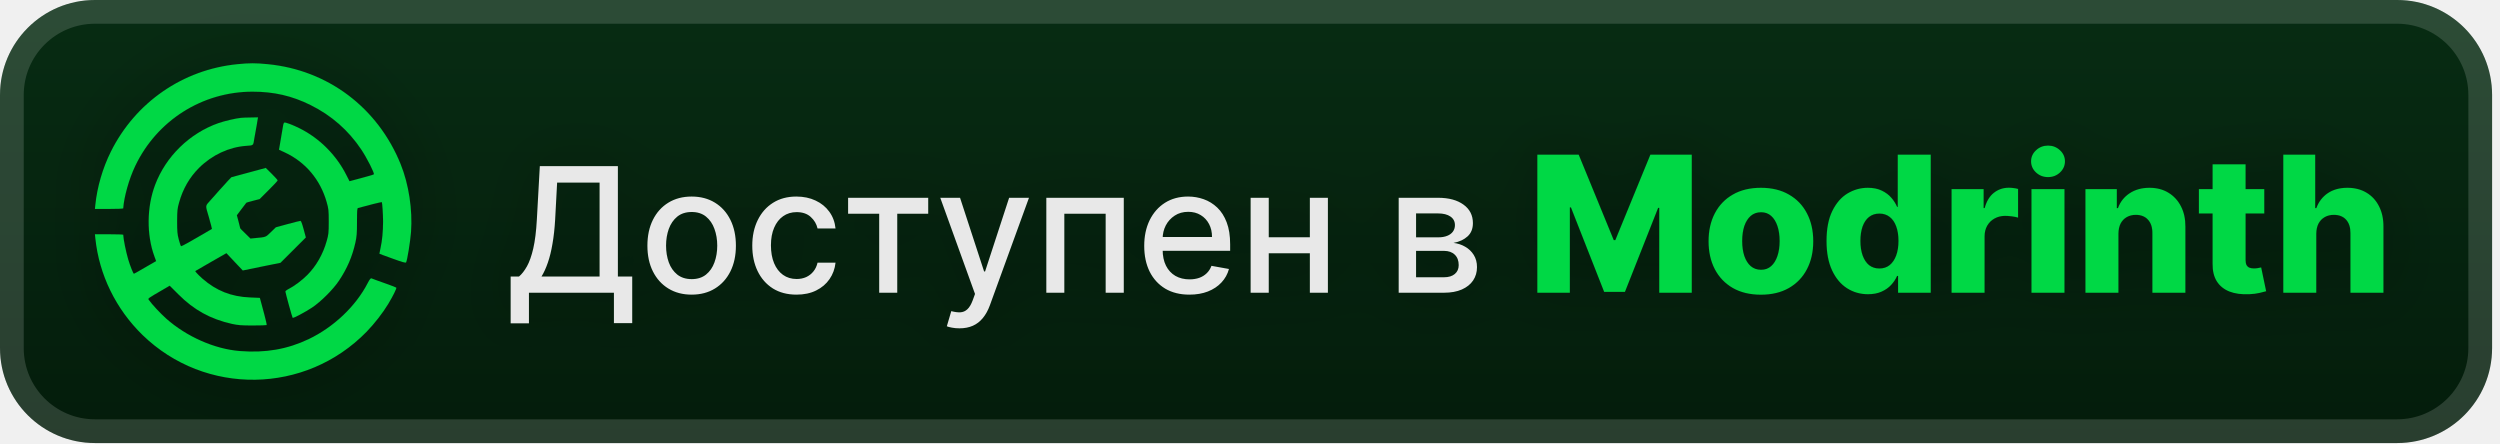
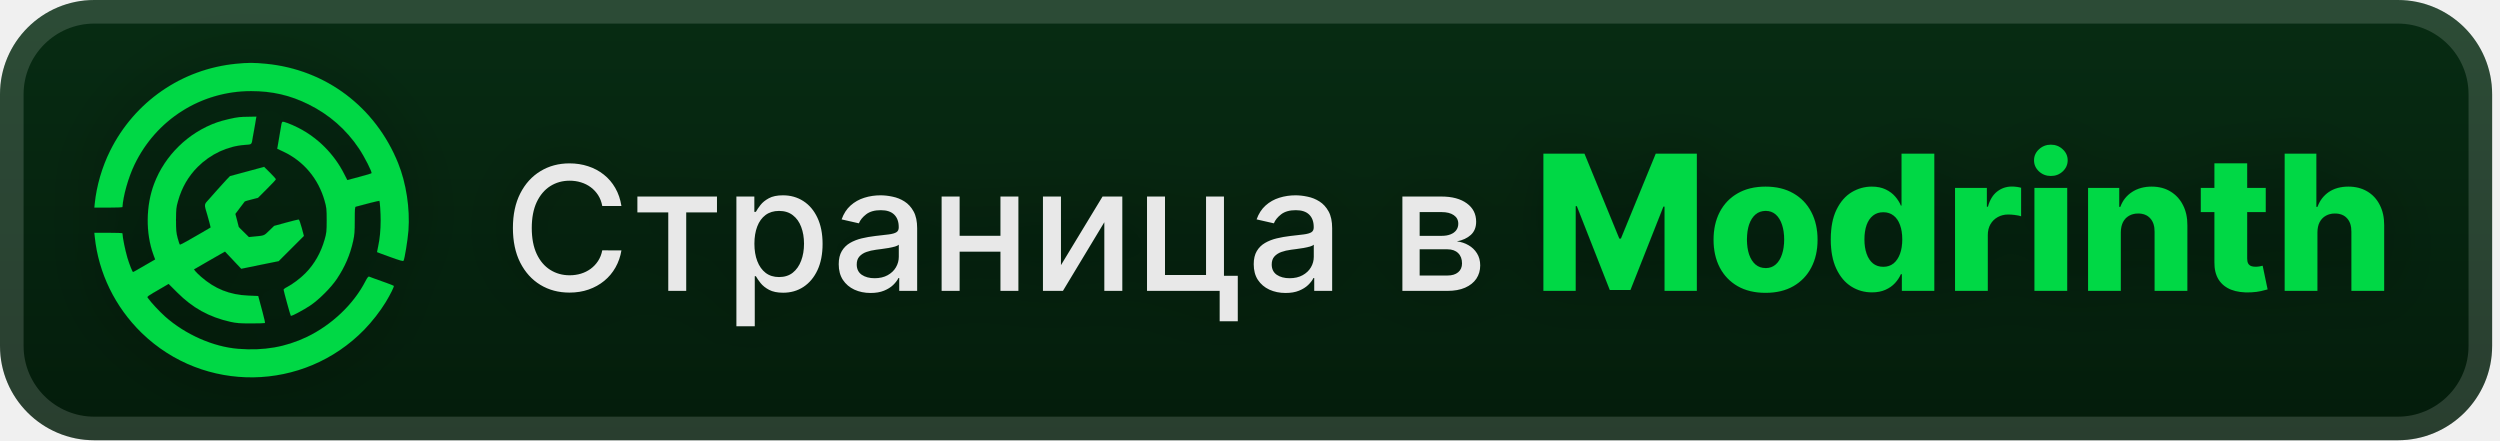
- <svg xmlns="http://www.w3.org/2000/svg" width="158" height="28" viewBox="0 0 158 28" fill="none">
+ <svg xmlns="http://www.w3.org/2000/svg" width="159" height="28" viewBox="0 0 159 28" fill="none">
  <g clip-path="url(#clip0_28_2660)">
-     <rect x="-0" width="157.5" height="28" rx="6" fill="url(#paint0_linear_28_2660)" />
+     <rect x="-0" width="158.5" height="28" rx="6" fill="url(#paint0_linear_28_2660)" />
    <g filter="url(#filter0_d_28_2660)">
      <path d="M15.005 4.057C11.554 4.399 8.559 6.469 7.007 9.585C6.49 10.622 6.142 11.815 6.026 12.946L6 13.204H6.891C7.382 13.204 7.783 13.19 7.787 13.168C7.836 12.443 8.157 11.303 8.545 10.489C9.923 7.604 12.789 5.793 15.963 5.793C17.31 5.793 18.451 6.055 19.619 6.634C20.948 7.293 22.013 8.227 22.829 9.443C23.19 9.981 23.689 10.965 23.627 11.018C23.605 11.04 23.248 11.147 22.838 11.254L22.089 11.454L21.893 11.072C21.26 9.808 20.203 8.748 18.955 8.121C18.505 7.894 18.041 7.72 17.97 7.747C17.939 7.756 17.898 7.862 17.885 7.983C17.867 8.098 17.818 8.405 17.769 8.664C17.724 8.922 17.675 9.207 17.662 9.296L17.631 9.46L18.01 9.638C19.312 10.244 20.252 11.366 20.649 12.781C20.765 13.19 20.778 13.284 20.778 14.005C20.778 14.726 20.765 14.819 20.649 15.229C20.413 16.066 19.994 16.805 19.419 17.383C19.089 17.717 18.603 18.078 18.251 18.26C18.13 18.318 18.037 18.394 18.037 18.425C18.041 18.501 18.465 20.058 18.496 20.085C18.536 20.125 19.289 19.725 19.731 19.431C20.284 19.061 21.05 18.296 21.42 17.744C21.938 16.969 22.259 16.226 22.459 15.336C22.544 14.944 22.562 14.744 22.562 14.018C22.562 13.297 22.57 13.159 22.628 13.146C23.172 12.99 24.113 12.759 24.131 12.772C24.162 12.808 24.211 13.551 24.211 14.005C24.211 14.619 24.153 15.22 24.055 15.652C24.011 15.857 23.975 16.03 23.979 16.035C23.984 16.044 24.358 16.177 24.808 16.342C25.433 16.569 25.638 16.627 25.665 16.582C25.736 16.462 25.927 15.287 25.977 14.659C26.079 13.257 25.834 11.646 25.321 10.377C23.877 6.803 20.72 4.426 16.922 4.057C16.16 3.981 15.758 3.981 15.005 4.057Z" fill="#00D845" />
      <path d="M15.228 7.449C14.902 7.48 14.176 7.653 13.806 7.782C11.982 8.423 10.48 9.888 9.802 11.69C9.276 13.084 9.258 14.833 9.758 16.199L9.869 16.502L9.459 16.738C8.639 17.214 8.492 17.299 8.46 17.299C8.42 17.299 8.224 16.805 8.099 16.386C7.957 15.888 7.805 15.167 7.787 14.837C7.783 14.82 7.382 14.806 6.891 14.806H6L6.026 15.06C6.263 17.361 7.324 19.533 9.013 21.176C12.976 25.021 19.303 24.928 23.168 20.967C23.676 20.441 24.18 19.796 24.537 19.208C24.844 18.697 25.081 18.216 25.045 18.18C25.027 18.162 24.813 18.078 24.568 17.989C24.323 17.9 23.993 17.78 23.832 17.726C23.672 17.668 23.511 17.606 23.476 17.593C23.427 17.575 23.364 17.651 23.239 17.891C22.49 19.351 21.09 20.677 19.508 21.434C18.157 22.075 16.784 22.315 15.157 22.186C13.565 22.061 11.791 21.278 10.502 20.134C10.137 19.809 9.606 19.239 9.406 18.955C9.339 18.857 9.303 18.883 10.337 18.282L10.725 18.055L11.274 18.603C12.254 19.587 13.306 20.165 14.653 20.468C15.05 20.553 15.241 20.57 15.972 20.57C16.441 20.57 16.837 20.557 16.851 20.544C16.869 20.53 16.797 20.219 16.699 19.854C16.601 19.489 16.498 19.11 16.472 19.008L16.423 18.826L15.794 18.799C14.608 18.75 13.668 18.376 12.785 17.602C12.638 17.472 12.473 17.312 12.424 17.25L12.335 17.134L13.32 16.564L14.309 15.999L15.344 17.094L16.534 16.849L17.724 16.609L19.329 15.007L19.187 14.481C19.098 14.147 19.026 13.96 18.991 13.96C18.955 13.96 18.594 14.05 18.184 14.161L17.435 14.366L17.123 14.668C16.784 14.998 16.833 14.984 16.097 15.051L15.83 15.078L15.509 14.762C15.331 14.593 15.183 14.441 15.183 14.432C15.183 14.419 15.134 14.232 15.076 14.009L14.969 13.604L15.259 13.217C15.42 12.999 15.558 12.821 15.567 12.812C15.571 12.803 15.763 12.745 15.995 12.688L16.409 12.581L16.976 12.015C17.292 11.704 17.546 11.428 17.546 11.401C17.546 11.374 17.377 11.188 17.172 10.983L16.797 10.613L15.714 10.907L14.626 11.201L14.403 11.432C14.283 11.561 14.029 11.837 13.846 12.046C13.663 12.251 13.431 12.514 13.333 12.625C12.954 13.053 12.968 12.923 13.204 13.733C13.315 14.13 13.405 14.463 13.396 14.468C13.373 14.486 12.45 15.024 11.88 15.345C11.666 15.465 11.474 15.563 11.447 15.563C11.425 15.563 11.358 15.376 11.3 15.149C11.207 14.797 11.193 14.637 11.193 13.983C11.198 13.293 11.207 13.186 11.323 12.781C11.563 11.926 11.978 11.21 12.575 10.613C13.396 9.794 14.475 9.291 15.571 9.216C16.035 9.18 15.999 9.216 16.075 8.73C16.102 8.557 16.142 8.339 16.164 8.241C16.186 8.143 16.213 7.983 16.227 7.885C16.244 7.787 16.267 7.64 16.28 7.56L16.307 7.417L15.848 7.426C15.594 7.426 15.313 7.44 15.228 7.449Z" fill="#00D845" />
    </g>
    <g filter="url(#filter1_d_28_2660)">
-       <path d="M32.273 20.434V17.477H32.8C32.98 17.326 33.148 17.111 33.304 16.832C33.46 16.553 33.593 16.177 33.703 15.703C33.812 15.229 33.888 14.621 33.929 13.879L34.117 10.5H39.05V17.477H39.956V20.422H38.8V18.5H33.429V20.434H32.273ZM34.222 17.477H37.894V11.539H35.21L35.085 13.879C35.052 14.444 34.996 14.952 34.917 15.402C34.842 15.853 34.744 16.251 34.624 16.598C34.507 16.941 34.373 17.234 34.222 17.477ZM43.712 18.621C43.15 18.621 42.659 18.492 42.24 18.234C41.821 17.977 41.495 17.616 41.263 17.152C41.031 16.689 40.916 16.147 40.916 15.527C40.916 14.905 41.031 14.361 41.263 13.895C41.495 13.428 41.821 13.066 42.24 12.809C42.659 12.551 43.15 12.422 43.712 12.422C44.275 12.422 44.766 12.551 45.185 12.809C45.604 13.066 45.93 13.428 46.162 13.895C46.393 14.361 46.509 14.905 46.509 15.527C46.509 16.147 46.393 16.689 46.162 17.152C45.93 17.616 45.604 17.977 45.185 18.234C44.766 18.492 44.275 18.621 43.712 18.621ZM43.716 17.641C44.081 17.641 44.383 17.544 44.623 17.352C44.862 17.159 45.039 16.902 45.154 16.582C45.271 16.262 45.33 15.909 45.33 15.523C45.33 15.141 45.271 14.789 45.154 14.469C45.039 14.146 44.862 13.887 44.623 13.691C44.383 13.496 44.081 13.398 43.716 13.398C43.349 13.398 43.044 13.496 42.802 13.691C42.563 13.887 42.384 14.146 42.267 14.469C42.153 14.789 42.095 15.141 42.095 15.523C42.095 15.909 42.153 16.262 42.267 16.582C42.384 16.902 42.563 17.159 42.802 17.352C43.044 17.544 43.349 17.641 43.716 17.641ZM50.34 18.621C49.76 18.621 49.26 18.49 48.84 18.227C48.424 17.961 48.103 17.595 47.879 17.129C47.655 16.663 47.544 16.129 47.544 15.527C47.544 14.918 47.658 14.38 47.887 13.914C48.116 13.445 48.439 13.079 48.856 12.816C49.273 12.553 49.764 12.422 50.329 12.422C50.784 12.422 51.191 12.507 51.547 12.676C51.904 12.842 52.192 13.077 52.411 13.379C52.632 13.681 52.764 14.034 52.805 14.438H51.669C51.606 14.156 51.463 13.914 51.239 13.711C51.017 13.508 50.721 13.406 50.348 13.406C50.023 13.406 49.737 13.492 49.493 13.664C49.251 13.833 49.062 14.075 48.926 14.391C48.791 14.703 48.723 15.073 48.723 15.5C48.723 15.938 48.789 16.315 48.922 16.633C49.055 16.951 49.243 17.197 49.485 17.371C49.73 17.546 50.017 17.633 50.348 17.633C50.569 17.633 50.77 17.592 50.95 17.512C51.132 17.428 51.284 17.31 51.407 17.156C51.532 17.003 51.619 16.818 51.669 16.602H52.805C52.764 16.99 52.637 17.336 52.426 17.641C52.215 17.945 51.933 18.185 51.579 18.359C51.227 18.534 50.814 18.621 50.34 18.621ZM53.6 13.508V12.5H58.663V13.508H56.706V18.5H55.565V13.508H53.6ZM60.636 20.75C60.462 20.75 60.303 20.736 60.16 20.707C60.016 20.681 59.91 20.652 59.839 20.621L60.121 19.664C60.334 19.721 60.524 19.746 60.691 19.738C60.858 19.73 61.005 19.668 61.132 19.551C61.263 19.434 61.377 19.242 61.476 18.977L61.621 18.578L59.425 12.5H60.675L62.195 17.156H62.257L63.777 12.5H65.031L62.558 19.301C62.444 19.613 62.298 19.878 62.121 20.094C61.944 20.312 61.733 20.477 61.488 20.586C61.243 20.695 60.959 20.75 60.636 20.75ZM66.128 18.5V12.5H71.023V18.5H69.878V13.508H67.265V18.5H66.128ZM75.17 18.621C74.579 18.621 74.07 18.495 73.643 18.242C73.219 17.987 72.891 17.629 72.659 17.168C72.43 16.704 72.315 16.162 72.315 15.539C72.315 14.925 72.43 14.383 72.659 13.914C72.891 13.445 73.213 13.079 73.627 12.816C74.044 12.553 74.531 12.422 75.088 12.422C75.427 12.422 75.755 12.478 76.073 12.59C76.39 12.702 76.676 12.878 76.928 13.117C77.181 13.357 77.38 13.668 77.526 14.051C77.672 14.431 77.745 14.893 77.745 15.438V15.852H72.975V14.977H76.6C76.6 14.669 76.538 14.397 76.413 14.16C76.288 13.921 76.112 13.732 75.885 13.594C75.661 13.456 75.398 13.387 75.096 13.387C74.768 13.387 74.482 13.467 74.237 13.629C73.995 13.788 73.807 13.996 73.674 14.254C73.544 14.509 73.479 14.787 73.479 15.086V15.77C73.479 16.171 73.549 16.512 73.69 16.793C73.833 17.074 74.032 17.289 74.288 17.438C74.543 17.583 74.841 17.656 75.182 17.656C75.403 17.656 75.605 17.625 75.788 17.562C75.97 17.497 76.127 17.401 76.26 17.273C76.393 17.146 76.495 16.988 76.565 16.801L77.67 17C77.582 17.326 77.423 17.611 77.194 17.855C76.967 18.098 76.682 18.287 76.338 18.422C75.997 18.555 75.608 18.621 75.17 18.621ZM83.107 14.996V16.008H79.857V14.996H83.107ZM80.185 12.5V18.5H79.04V12.5H80.185ZM83.923 12.5V18.5H82.783V12.5H83.923ZM88.397 18.5V12.5H90.885C91.562 12.5 92.099 12.645 92.495 12.934C92.89 13.22 93.088 13.609 93.088 14.102C93.088 14.453 92.976 14.732 92.752 14.938C92.528 15.143 92.232 15.281 91.862 15.352C92.13 15.383 92.376 15.463 92.6 15.594C92.824 15.721 93.004 15.893 93.139 16.109C93.277 16.326 93.346 16.583 93.346 16.883C93.346 17.201 93.264 17.482 93.1 17.727C92.936 17.969 92.698 18.159 92.385 18.297C92.075 18.432 91.702 18.5 91.264 18.5H88.397ZM89.495 17.523H91.264C91.553 17.523 91.78 17.454 91.944 17.316C92.108 17.178 92.19 16.991 92.19 16.754C92.19 16.475 92.108 16.256 91.944 16.098C91.78 15.936 91.553 15.855 91.264 15.855H89.495V17.523ZM89.495 15H90.897C91.116 15 91.303 14.969 91.46 14.906C91.618 14.844 91.739 14.755 91.823 14.641C91.909 14.523 91.952 14.385 91.952 14.227C91.952 13.995 91.857 13.814 91.666 13.684C91.476 13.553 91.216 13.488 90.885 13.488H89.495V15Z" fill="#E8E8E8" />
-       <path d="M97.16 9.773H99.772L101.988 15.176H102.09L104.306 9.773H106.919V18.5H104.865V13.139H104.792L102.696 18.445H101.383L99.286 13.109H99.214V18.5H97.16V9.773ZM111.29 18.624C110.602 18.624 110.011 18.483 109.517 18.202C109.025 17.918 108.646 17.523 108.379 17.017C108.115 16.509 107.983 15.919 107.983 15.249C107.983 14.575 108.115 13.986 108.379 13.48C108.646 12.972 109.025 12.577 109.517 12.296C110.011 12.011 110.602 11.869 111.29 11.869C111.977 11.869 112.567 12.011 113.058 12.296C113.552 12.577 113.932 12.972 114.196 13.48C114.463 13.986 114.596 14.575 114.596 15.249C114.596 15.919 114.463 16.509 114.196 17.017C113.932 17.523 113.552 17.918 113.058 18.202C112.567 18.483 111.977 18.624 111.29 18.624ZM111.302 17.051C111.552 17.051 111.764 16.974 111.937 16.821C112.111 16.668 112.243 16.454 112.334 16.182C112.427 15.909 112.474 15.594 112.474 15.236C112.474 14.872 112.427 14.554 112.334 14.281C112.243 14.008 112.111 13.796 111.937 13.642C111.764 13.489 111.552 13.412 111.302 13.412C111.044 13.412 110.825 13.489 110.646 13.642C110.47 13.796 110.335 14.008 110.241 14.281C110.15 14.554 110.105 14.872 110.105 15.236C110.105 15.594 110.15 15.909 110.241 16.182C110.335 16.454 110.47 16.668 110.646 16.821C110.825 16.974 111.044 17.051 111.302 17.051ZM118.055 18.594C117.572 18.594 117.133 18.469 116.738 18.219C116.343 17.969 116.028 17.594 115.792 17.094C115.556 16.594 115.438 15.973 115.438 15.232C115.438 14.462 115.56 13.828 115.805 13.331C116.049 12.834 116.368 12.466 116.763 12.227C117.161 11.989 117.589 11.869 118.046 11.869C118.39 11.869 118.684 11.929 118.928 12.048C119.172 12.165 119.374 12.315 119.533 12.5C119.692 12.685 119.813 12.876 119.895 13.075H119.938V9.773H122.022V18.5H119.959V17.439H119.895C119.807 17.641 119.682 17.829 119.52 18.006C119.359 18.182 119.155 18.324 118.911 18.432C118.67 18.54 118.384 18.594 118.055 18.594ZM118.779 16.97C119.032 16.97 119.248 16.899 119.427 16.757C119.606 16.612 119.743 16.409 119.84 16.148C119.937 15.886 119.985 15.579 119.985 15.227C119.985 14.869 119.937 14.561 119.84 14.303C119.746 14.044 119.609 13.845 119.427 13.706C119.248 13.567 119.032 13.497 118.779 13.497C118.52 13.497 118.302 13.568 118.123 13.71C117.944 13.852 117.807 14.053 117.714 14.311C117.623 14.57 117.577 14.875 117.577 15.227C117.577 15.579 117.624 15.886 117.718 16.148C117.812 16.409 117.947 16.612 118.123 16.757C118.302 16.899 118.52 16.97 118.779 16.97ZM123.34 18.5V11.954H125.364V13.148H125.432C125.551 12.716 125.746 12.395 126.016 12.185C126.286 11.972 126.6 11.865 126.958 11.865C127.054 11.865 127.154 11.872 127.256 11.886C127.358 11.898 127.453 11.916 127.541 11.942V13.753C127.442 13.719 127.311 13.692 127.149 13.672C126.99 13.652 126.848 13.642 126.723 13.642C126.476 13.642 126.253 13.697 126.054 13.808C125.858 13.916 125.703 14.068 125.59 14.264C125.479 14.457 125.424 14.685 125.424 14.946V18.5H123.34ZM128.39 18.5V11.954H130.474V18.5H128.39ZM129.435 11.192C129.142 11.192 128.89 11.095 128.68 10.902C128.47 10.706 128.365 10.47 128.365 10.195C128.365 9.922 128.47 9.689 128.68 9.496C128.89 9.3 129.142 9.202 129.435 9.202C129.73 9.202 129.981 9.3 130.189 9.496C130.399 9.689 130.504 9.922 130.504 10.195C130.504 10.47 130.399 10.706 130.189 10.902C129.981 11.095 129.73 11.192 129.435 11.192ZM133.884 14.767V18.5H131.801V11.954H133.782V13.156H133.855C134 12.756 134.247 12.442 134.596 12.214C134.946 11.984 135.362 11.869 135.845 11.869C136.305 11.869 136.704 11.973 137.042 12.18C137.383 12.385 137.647 12.672 137.835 13.041C138.025 13.408 138.119 13.837 138.116 14.328V18.5H136.032V14.737C136.035 14.374 135.943 14.089 135.755 13.885C135.571 13.68 135.313 13.578 134.984 13.578C134.765 13.578 134.572 13.626 134.404 13.723C134.24 13.817 134.112 13.952 134.021 14.128C133.933 14.304 133.887 14.517 133.884 14.767ZM143.101 11.954V13.489H138.971V11.954H143.101ZM139.837 10.386H141.92V16.442C141.92 16.57 141.94 16.673 141.98 16.753C142.023 16.829 142.084 16.885 142.163 16.919C142.243 16.95 142.338 16.966 142.449 16.966C142.528 16.966 142.612 16.959 142.7 16.945C142.791 16.928 142.859 16.913 142.905 16.902L143.22 18.406C143.121 18.435 142.98 18.47 142.798 18.513C142.619 18.555 142.405 18.582 142.155 18.594C141.666 18.616 141.247 18.56 140.898 18.423C140.551 18.284 140.285 18.068 140.101 17.776C139.919 17.483 139.831 17.115 139.837 16.672V10.386ZM146.388 14.767V18.5H144.305V9.773H146.32V13.156H146.393C146.54 12.753 146.782 12.438 147.117 12.21C147.455 11.983 147.868 11.869 148.357 11.869C148.817 11.869 149.218 11.972 149.559 12.176C149.9 12.378 150.164 12.663 150.351 13.033C150.542 13.402 150.636 13.834 150.633 14.328V18.5H148.549V14.737C148.552 14.374 148.461 14.089 148.276 13.885C148.091 13.68 147.832 13.578 147.496 13.578C147.278 13.578 147.084 13.626 146.917 13.723C146.752 13.817 146.623 13.952 146.529 14.128C146.438 14.304 146.391 14.517 146.388 14.767Z" fill="#00D845" />
+       <path d="M39.523 13.102H38.304C38.257 12.841 38.17 12.612 38.042 12.414C37.915 12.216 37.759 12.048 37.574 11.91C37.389 11.772 37.182 11.668 36.953 11.598C36.726 11.527 36.485 11.492 36.23 11.492C35.769 11.492 35.356 11.608 34.992 11.84C34.63 12.072 34.343 12.412 34.132 12.859C33.924 13.307 33.82 13.854 33.82 14.5C33.82 15.151 33.924 15.7 34.132 16.148C34.343 16.596 34.631 16.935 34.996 17.164C35.36 17.393 35.77 17.508 36.226 17.508C36.479 17.508 36.718 17.474 36.945 17.406C37.174 17.336 37.381 17.233 37.566 17.098C37.751 16.962 37.907 16.797 38.035 16.602C38.165 16.404 38.255 16.177 38.304 15.922L39.523 15.926C39.458 16.319 39.331 16.681 39.144 17.012C38.959 17.34 38.721 17.624 38.429 17.863C38.14 18.1 37.809 18.284 37.437 18.414C37.065 18.544 36.658 18.609 36.218 18.609C35.526 18.609 34.908 18.445 34.367 18.117C33.825 17.787 33.398 17.314 33.085 16.699C32.776 16.085 32.621 15.352 32.621 14.5C32.621 13.646 32.777 12.913 33.089 12.301C33.402 11.686 33.829 11.215 34.371 10.887C34.912 10.556 35.528 10.391 36.218 10.391C36.643 10.391 37.039 10.452 37.406 10.574C37.776 10.694 38.108 10.871 38.402 11.105C38.696 11.337 38.94 11.621 39.132 11.957C39.325 12.29 39.455 12.672 39.523 13.102ZM40.538 13.508V12.5H45.6V13.508H43.643V18.5H42.502V13.508H40.538ZM46.835 20.75V12.5H47.976V13.473H48.074C48.141 13.348 48.239 13.203 48.367 13.039C48.494 12.875 48.671 12.732 48.898 12.609C49.124 12.484 49.424 12.422 49.796 12.422C50.281 12.422 50.713 12.544 51.093 12.789C51.474 13.034 51.772 13.387 51.988 13.848C52.206 14.309 52.316 14.863 52.316 15.512C52.316 16.16 52.208 16.716 51.992 17.18C51.776 17.641 51.479 17.996 51.101 18.246C50.724 18.494 50.292 18.617 49.808 18.617C49.444 18.617 49.145 18.556 48.914 18.434C48.684 18.311 48.505 18.168 48.374 18.004C48.244 17.84 48.144 17.694 48.074 17.566H48.003V20.75H46.835ZM47.98 15.5C47.98 15.922 48.041 16.292 48.164 16.609C48.286 16.927 48.463 17.176 48.695 17.355C48.927 17.532 49.21 17.621 49.546 17.621C49.895 17.621 50.187 17.529 50.421 17.344C50.656 17.156 50.833 16.902 50.953 16.582C51.075 16.262 51.136 15.901 51.136 15.5C51.136 15.104 51.076 14.749 50.956 14.434C50.839 14.118 50.662 13.87 50.425 13.688C50.191 13.505 49.898 13.414 49.546 13.414C49.208 13.414 48.921 13.501 48.687 13.676C48.455 13.85 48.279 14.094 48.16 14.406C48.04 14.719 47.98 15.083 47.98 15.5ZM55.371 18.633C54.99 18.633 54.647 18.562 54.339 18.422C54.032 18.279 53.789 18.072 53.609 17.801C53.432 17.53 53.343 17.198 53.343 16.805C53.343 16.466 53.408 16.188 53.539 15.969C53.669 15.75 53.845 15.577 54.066 15.449C54.287 15.322 54.535 15.225 54.808 15.16C55.081 15.095 55.36 15.046 55.644 15.012C56.003 14.97 56.295 14.936 56.519 14.91C56.743 14.882 56.906 14.836 57.007 14.773C57.109 14.711 57.16 14.609 57.16 14.469V14.441C57.16 14.1 57.063 13.836 56.871 13.648C56.681 13.461 56.397 13.367 56.019 13.367C55.626 13.367 55.316 13.454 55.089 13.629C54.865 13.801 54.71 13.992 54.624 14.203L53.527 13.953C53.657 13.588 53.847 13.294 54.097 13.07C54.35 12.844 54.64 12.68 54.968 12.578C55.296 12.474 55.641 12.422 56.003 12.422C56.243 12.422 56.497 12.45 56.765 12.508C57.036 12.562 57.289 12.664 57.523 12.812C57.76 12.961 57.954 13.173 58.105 13.449C58.256 13.723 58.331 14.078 58.331 14.516V18.5H57.191V17.68H57.144C57.069 17.831 56.955 17.979 56.804 18.125C56.653 18.271 56.459 18.392 56.222 18.488C55.985 18.585 55.701 18.633 55.371 18.633ZM55.624 17.695C55.947 17.695 56.224 17.631 56.453 17.504C56.684 17.376 56.86 17.21 56.98 17.004C57.102 16.796 57.164 16.573 57.164 16.336V15.562C57.122 15.604 57.041 15.643 56.921 15.68C56.804 15.713 56.67 15.743 56.519 15.77C56.368 15.793 56.221 15.815 56.078 15.836C55.934 15.854 55.815 15.87 55.718 15.883C55.492 15.912 55.285 15.96 55.097 16.027C54.912 16.095 54.764 16.193 54.652 16.32C54.542 16.445 54.488 16.612 54.488 16.82C54.488 17.109 54.595 17.328 54.808 17.477C55.022 17.622 55.294 17.695 55.624 17.695ZM63.954 14.996V16.008H60.704V14.996H63.954ZM61.032 12.5V18.5H59.887V12.5H61.032ZM64.77 12.5V18.5H63.629V12.5H64.77ZM67.477 16.863L70.122 12.5H71.379V18.5H70.235V14.133L67.602 18.5H66.332V12.5H67.477V16.863ZM77.844 12.5V17.543H78.723V20.434H77.571V18.5H72.95V12.5H74.094V17.492H76.704V12.5H77.844ZM81.764 18.633C81.384 18.633 81.04 18.562 80.733 18.422C80.426 18.279 80.182 18.072 80.002 17.801C79.825 17.53 79.737 17.198 79.737 16.805C79.737 16.466 79.802 16.188 79.932 15.969C80.062 15.75 80.238 15.577 80.46 15.449C80.681 15.322 80.928 15.225 81.202 15.16C81.475 15.095 81.754 15.046 82.038 15.012C82.397 14.97 82.689 14.936 82.913 14.91C83.136 14.882 83.299 14.836 83.401 14.773C83.502 14.711 83.553 14.609 83.553 14.469V14.441C83.553 14.1 83.457 13.836 83.264 13.648C83.074 13.461 82.79 13.367 82.413 13.367C82.019 13.367 81.71 13.454 81.483 13.629C81.259 13.801 81.104 13.992 81.018 14.203L79.92 13.953C80.051 13.588 80.241 13.294 80.491 13.07C80.743 12.844 81.034 12.68 81.362 12.578C81.69 12.474 82.035 12.422 82.397 12.422C82.636 12.422 82.89 12.45 83.159 12.508C83.43 12.562 83.682 12.664 83.916 12.812C84.153 12.961 84.347 13.173 84.499 13.449C84.65 13.723 84.725 14.078 84.725 14.516V18.5H83.585V17.68H83.538C83.462 17.831 83.349 17.979 83.198 18.125C83.047 18.271 82.853 18.392 82.616 18.488C82.379 18.585 82.095 18.633 81.764 18.633ZM82.018 17.695C82.341 17.695 82.617 17.631 82.846 17.504C83.078 17.376 83.254 17.21 83.374 17.004C83.496 16.796 83.557 16.573 83.557 16.336V15.562C83.515 15.604 83.435 15.643 83.315 15.68C83.198 15.713 83.064 15.743 82.913 15.77C82.761 15.793 82.614 15.815 82.471 15.836C82.328 15.854 82.208 15.87 82.112 15.883C81.885 15.912 81.678 15.96 81.491 16.027C81.306 16.095 81.157 16.193 81.045 16.32C80.936 16.445 80.881 16.612 80.881 16.82C80.881 17.109 80.988 17.328 81.202 17.477C81.415 17.622 81.687 17.695 82.018 17.695ZM89.192 18.5V12.5H91.68C92.357 12.5 92.894 12.645 93.29 12.934C93.685 13.22 93.883 13.609 93.883 14.102C93.883 14.453 93.771 14.732 93.547 14.938C93.323 15.143 93.026 15.281 92.657 15.352C92.925 15.383 93.171 15.463 93.395 15.594C93.619 15.721 93.799 15.893 93.934 16.109C94.072 16.326 94.141 16.583 94.141 16.883C94.141 17.201 94.059 17.482 93.895 17.727C93.731 17.969 93.493 18.159 93.18 18.297C92.87 18.432 92.497 18.5 92.059 18.5H89.192ZM90.29 17.523H92.059C92.348 17.523 92.575 17.454 92.739 17.316C92.903 17.178 92.985 16.991 92.985 16.754C92.985 16.475 92.903 16.256 92.739 16.098C92.575 15.936 92.348 15.855 92.059 15.855H90.29V17.523ZM90.29 15H91.692C91.911 15 92.098 14.969 92.254 14.906C92.413 14.844 92.534 14.755 92.618 14.641C92.704 14.523 92.747 14.385 92.747 14.227C92.747 13.995 92.651 13.814 92.461 13.684C92.271 13.553 92.011 13.488 91.68 13.488H90.29V15Z" fill="#E8E8E8" />
+       <path d="M98.16 9.773H100.772L102.988 15.176H103.09L105.306 9.773H107.919V18.5H105.865V13.139H105.792L103.696 18.445H102.383L100.286 13.109H100.214V18.5H98.16V9.773ZM112.29 18.624C111.602 18.624 111.011 18.483 110.517 18.202C110.025 17.918 109.646 17.523 109.379 17.017C109.115 16.509 108.983 15.919 108.983 15.249C108.983 14.575 109.115 13.986 109.379 13.48C109.646 12.972 110.025 12.577 110.517 12.296C111.011 12.011 111.602 11.869 112.29 11.869C112.977 11.869 113.567 12.011 114.058 12.296C114.552 12.577 114.932 12.972 115.196 13.48C115.463 13.986 115.596 14.575 115.596 15.249C115.596 15.919 115.463 16.509 115.196 17.017C114.932 17.523 114.552 17.918 114.058 18.202C113.567 18.483 112.977 18.624 112.29 18.624ZM112.302 17.051C112.552 17.051 112.764 16.974 112.937 16.821C113.111 16.668 113.243 16.454 113.334 16.182C113.427 15.909 113.474 15.594 113.474 15.236C113.474 14.872 113.427 14.554 113.334 14.281C113.243 14.008 113.111 13.796 112.937 13.642C112.764 13.489 112.552 13.412 112.302 13.412C112.044 13.412 111.825 13.489 111.646 13.642C111.47 13.796 111.335 14.008 111.241 14.281C111.15 14.554 111.105 14.872 111.105 15.236C111.105 15.594 111.15 15.909 111.241 16.182C111.335 16.454 111.47 16.668 111.646 16.821C111.825 16.974 112.044 17.051 112.302 17.051ZM119.055 18.594C118.572 18.594 118.133 18.469 117.738 18.219C117.343 17.969 117.028 17.594 116.792 17.094C116.556 16.594 116.438 15.973 116.438 15.232C116.438 14.462 116.56 13.828 116.805 13.331C117.049 12.834 117.368 12.466 117.763 12.227C118.161 11.989 118.589 11.869 119.046 11.869C119.39 11.869 119.684 11.929 119.928 12.048C120.172 12.165 120.374 12.315 120.533 12.5C120.692 12.685 120.813 12.876 120.895 13.075H120.938V9.773H123.022V18.5H120.959V17.439H120.895C120.807 17.641 120.682 17.829 120.52 18.006C120.359 18.182 120.155 18.324 119.911 18.432C119.67 18.54 119.384 18.594 119.055 18.594ZM119.779 16.97C120.032 16.97 120.248 16.899 120.427 16.757C120.606 16.612 120.743 16.409 120.84 16.148C120.937 15.886 120.985 15.579 120.985 15.227C120.985 14.869 120.937 14.561 120.84 14.303C120.746 14.044 120.609 13.845 120.427 13.706C120.248 13.567 120.032 13.497 119.779 13.497C119.52 13.497 119.302 13.568 119.123 13.71C118.944 13.852 118.807 14.053 118.714 14.311C118.623 14.57 118.577 14.875 118.577 15.227C118.577 15.579 118.624 15.886 118.718 16.148C118.812 16.409 118.947 16.612 119.123 16.757C119.302 16.899 119.52 16.97 119.779 16.97ZM124.34 18.5V11.954H126.364V13.148H126.432C126.551 12.716 126.746 12.395 127.016 12.185C127.286 11.972 127.6 11.865 127.958 11.865C128.054 11.865 128.154 11.872 128.256 11.886C128.358 11.898 128.453 11.916 128.541 11.942V13.753C128.442 13.719 128.311 13.692 128.149 13.672C127.99 13.652 127.848 13.642 127.723 13.642C127.476 13.642 127.253 13.697 127.054 13.808C126.858 13.916 126.703 14.068 126.59 14.264C126.479 14.457 126.424 14.685 126.424 14.946V18.5H124.34ZM129.39 18.5V11.954H131.474V18.5H129.39ZM130.435 11.192C130.142 11.192 129.89 11.095 129.68 10.902C129.47 10.706 129.365 10.47 129.365 10.195C129.365 9.922 129.47 9.689 129.68 9.496C129.89 9.3 130.142 9.202 130.435 9.202C130.73 9.202 130.981 9.3 131.189 9.496C131.399 9.689 131.504 9.922 131.504 10.195C131.504 10.47 131.399 10.706 131.189 10.902C130.981 11.095 130.73 11.192 130.435 11.192ZM134.884 14.767V18.5H132.801V11.954H134.782V13.156H134.855C135 12.756 135.247 12.442 135.596 12.214C135.946 11.984 136.362 11.869 136.845 11.869C137.305 11.869 137.704 11.973 138.042 12.18C138.383 12.385 138.647 12.672 138.835 13.041C139.025 13.408 139.119 13.837 139.116 14.328V18.5H137.032V14.737C137.035 14.374 136.943 14.089 136.755 13.885C136.571 13.68 136.313 13.578 135.984 13.578C135.765 13.578 135.572 13.626 135.404 13.723C135.24 13.817 135.112 13.952 135.021 14.128C134.933 14.304 134.887 14.517 134.884 14.767ZM144.101 11.954V13.489H139.971V11.954H144.101ZM140.837 10.386H142.92V16.442C142.92 16.57 142.94 16.673 142.98 16.753C143.023 16.829 143.084 16.885 143.163 16.919C143.243 16.95 143.338 16.966 143.449 16.966C143.528 16.966 143.612 16.959 143.7 16.945C143.791 16.928 143.859 16.913 143.905 16.902L144.22 18.406C144.121 18.435 143.98 18.47 143.798 18.513C143.619 18.555 143.405 18.582 143.155 18.594C142.666 18.616 142.247 18.56 141.898 18.423C141.551 18.284 141.285 18.068 141.101 17.776C140.919 17.483 140.831 17.115 140.837 16.672V10.386ZM147.388 14.767V18.5H145.305V9.773H147.32V13.156H147.393C147.54 12.753 147.782 12.438 148.117 12.21C148.455 11.983 148.868 11.869 149.357 11.869C149.817 11.869 150.218 11.972 150.559 12.176C150.9 12.378 151.164 12.663 151.351 13.033C151.542 13.402 151.636 13.834 151.633 14.328V18.5H149.549V14.737C149.552 14.374 149.461 14.089 149.276 13.885C149.091 13.68 148.832 13.578 148.496 13.578C148.278 13.578 148.084 13.626 147.917 13.723C147.752 13.817 147.623 13.952 147.529 14.128C147.438 14.304 147.391 14.517 147.388 14.767Z" fill="#00D845" />
    </g>
  </g>
-   <rect x="0.75" y="0.75" width="156" height="26.5" rx="5.25" stroke="white" stroke-opacity="0.15" stroke-width="1.5" />
+   <rect x="0.75" y="0.75" width="157" height="26.5" rx="5.25" stroke="white" stroke-opacity="0.15" stroke-width="1.5" />
  <defs>
    <filter id="filter0_d_28_2660" x="2" y="0" width="28" height="28" filterUnits="userSpaceOnUse" color-interpolation-filters="sRGB">
      <feFlood flood-opacity="0" result="BackgroundImageFix" />
      <feColorMatrix in="SourceAlpha" type="matrix" values="0 0 0 0 0 0 0 0 0 0 0 0 0 0 0 0 0 0 127 0" result="hardAlpha" />
      <feOffset />
      <feGaussianBlur stdDeviation="2" />
      <feComposite in2="hardAlpha" operator="out" />
      <feColorMatrix type="matrix" values="0 0 0 0 0 0 0 0 0 0 0 0 0 0 0 0 0 0 0.25 0" />
      <feBlend mode="normal" in2="BackgroundImageFix" result="effect1_dropShadow_28_2660" />
      <feBlend mode="normal" in="SourceGraphic" in2="effect1_dropShadow_28_2660" result="shape" />
    </filter>
-     <filter id="filter1_d_28_2660" x="28" y="3.5" width="127.5" height="21.25" filterUnits="userSpaceOnUse" color-interpolation-filters="sRGB">
+     <filter id="filter1_d_28_2660" x="28" y="3.5" width="128.5" height="21.25" filterUnits="userSpaceOnUse" color-interpolation-filters="sRGB">
      <feFlood flood-opacity="0" result="BackgroundImageFix" />
      <feColorMatrix in="SourceAlpha" type="matrix" values="0 0 0 0 0 0 0 0 0 0 0 0 0 0 0 0 0 0 127 0" result="hardAlpha" />
      <feOffset />
      <feGaussianBlur stdDeviation="2" />
      <feComposite in2="hardAlpha" operator="out" />
      <feColorMatrix type="matrix" values="0 0 0 0 0 0 0 0 0 0 0 0 0 0 0 0 0 0 0.25 0" />
      <feBlend mode="normal" in2="BackgroundImageFix" result="effect1_dropShadow_28_2660" />
      <feBlend mode="normal" in="SourceGraphic" in2="effect1_dropShadow_28_2660" result="shape" />
    </filter>
-     <linearGradient id="paint0_linear_28_2660" x1="78.749" y1="0" x2="78.749" y2="28" gradientUnits="userSpaceOnUse">
+     <linearGradient id="paint0_linear_28_2660" x1="79.249" y1="0" x2="79.249" y2="28" gradientUnits="userSpaceOnUse">
      <stop stop-color="#072C13" />
      <stop offset="1" stop-color="#041C0B" />
    </linearGradient>
    <clipPath id="clip0_28_2660">
-       <rect x="-0" width="157.5" height="28" rx="6" fill="white" />
+       <rect x="-0" width="158.5" height="28" rx="6" fill="white" />
    </clipPath>
  </defs>
</svg>
